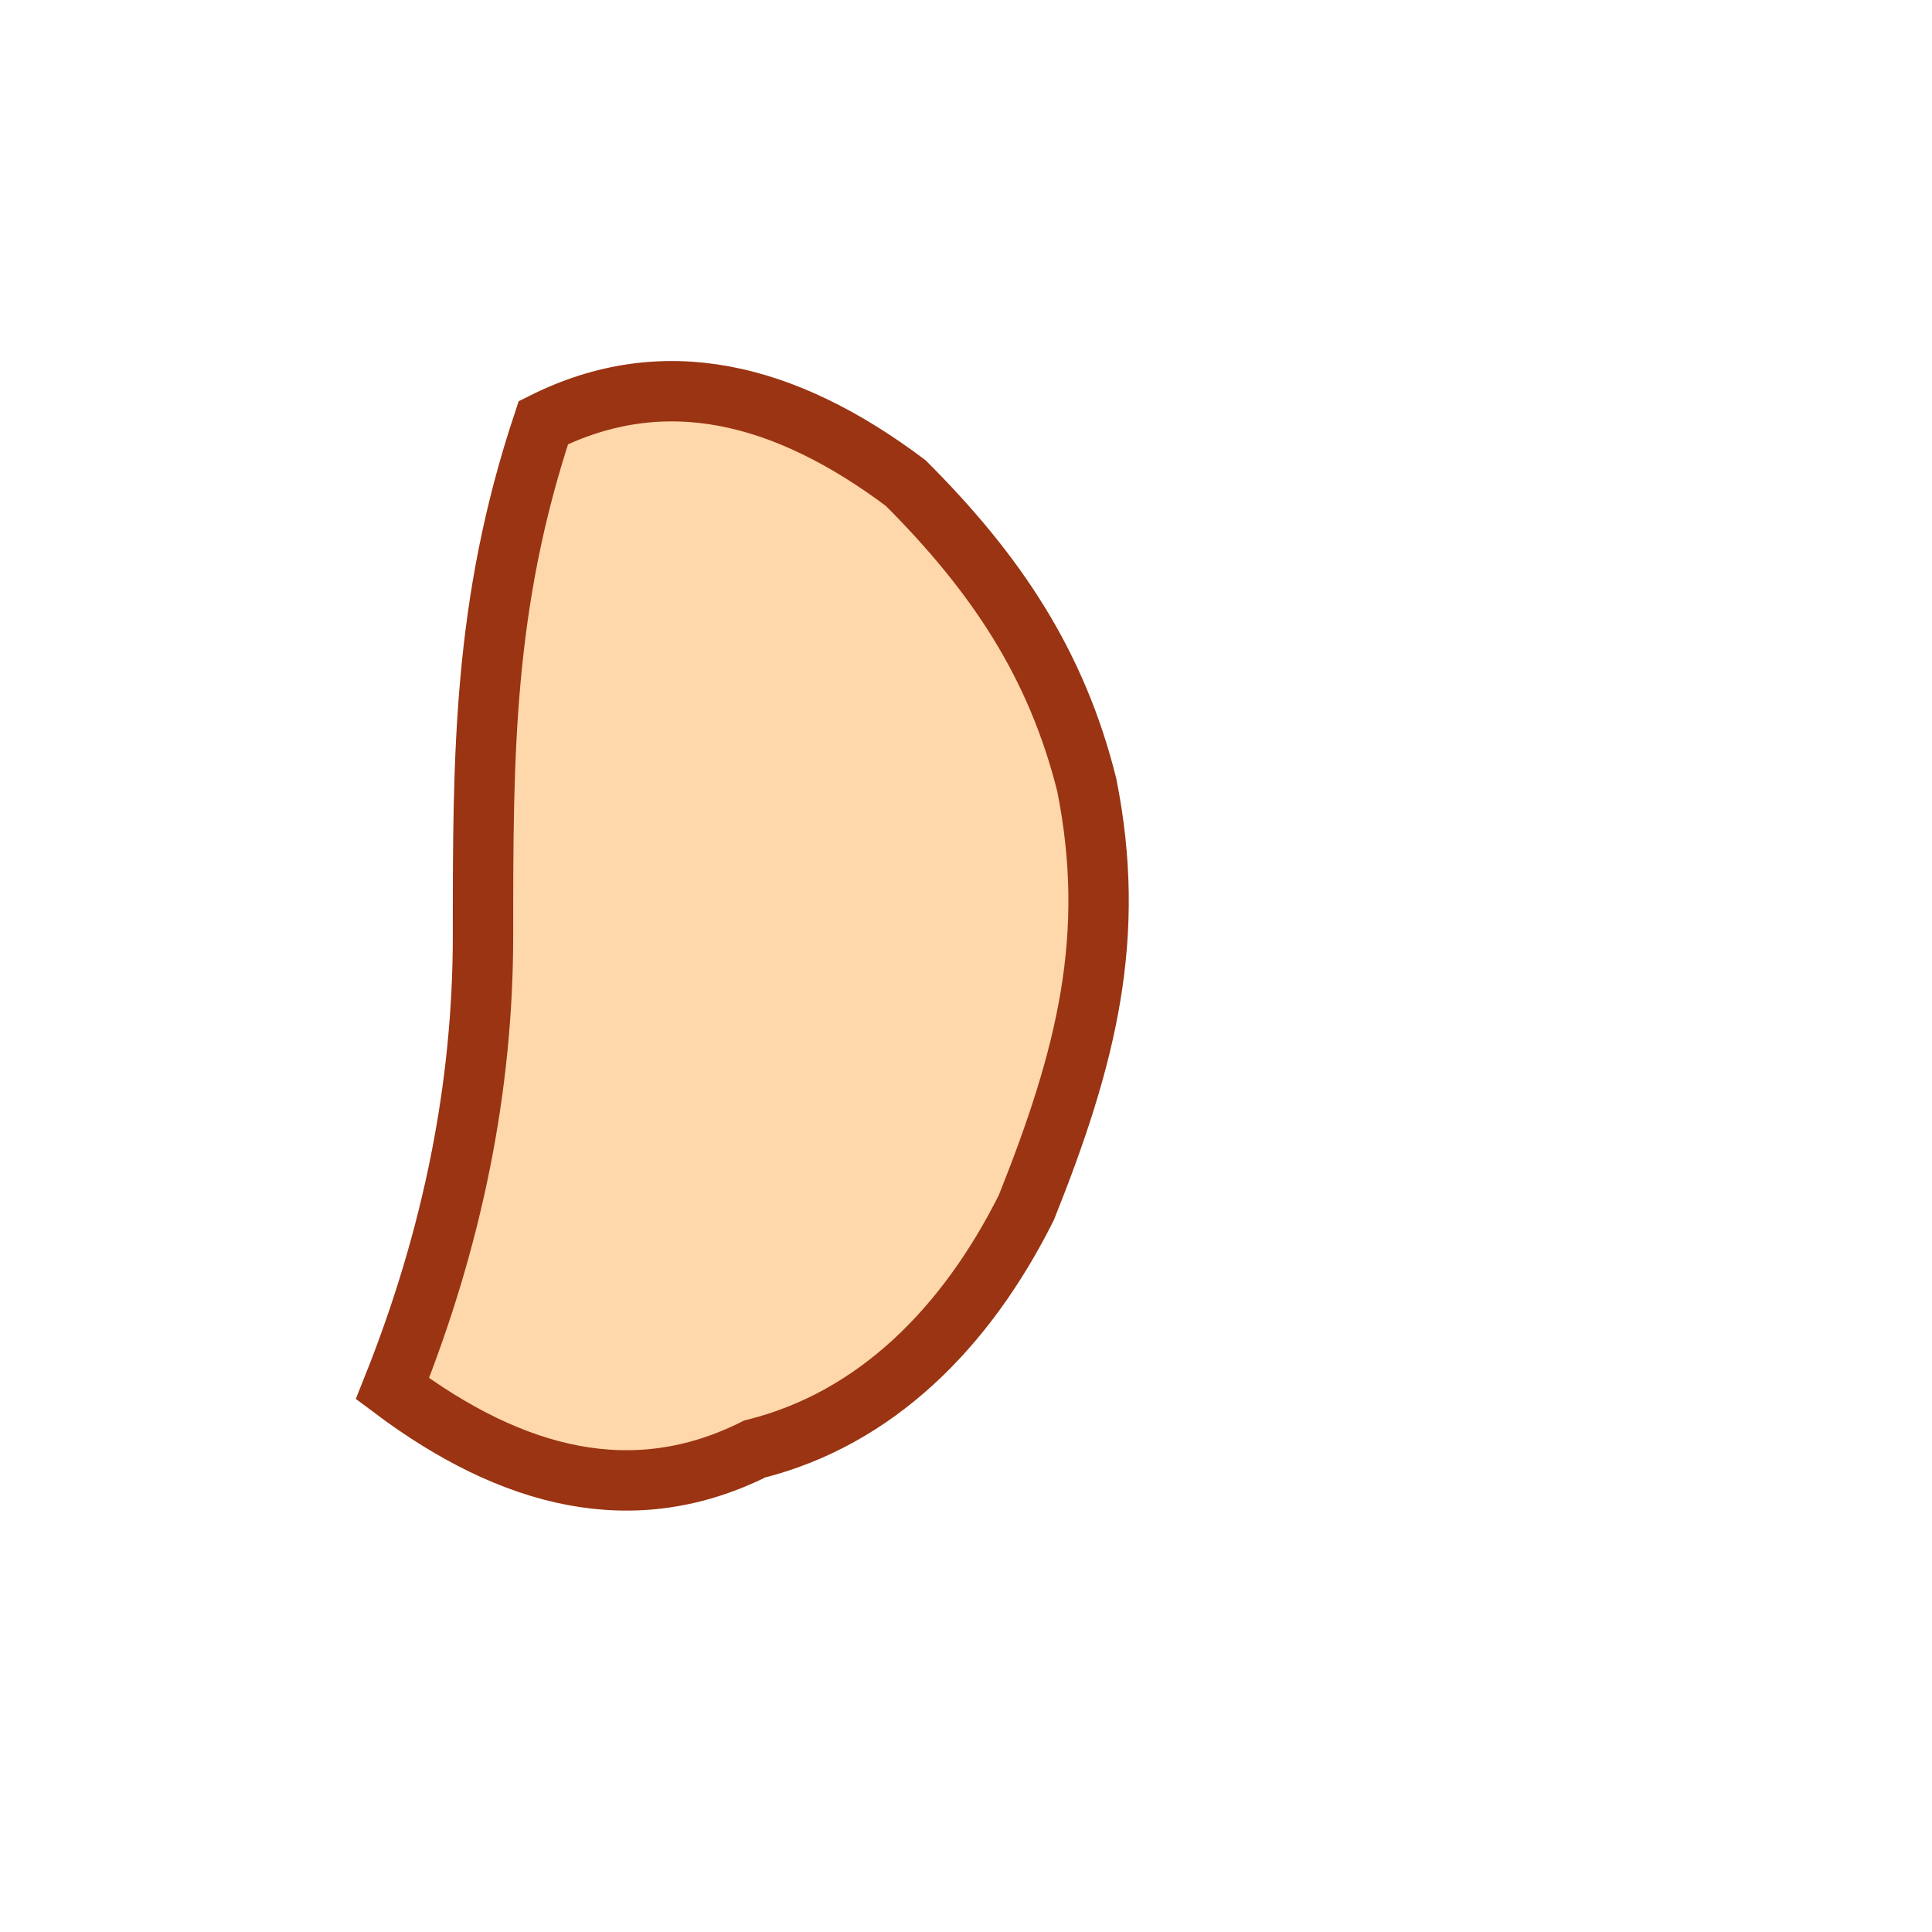
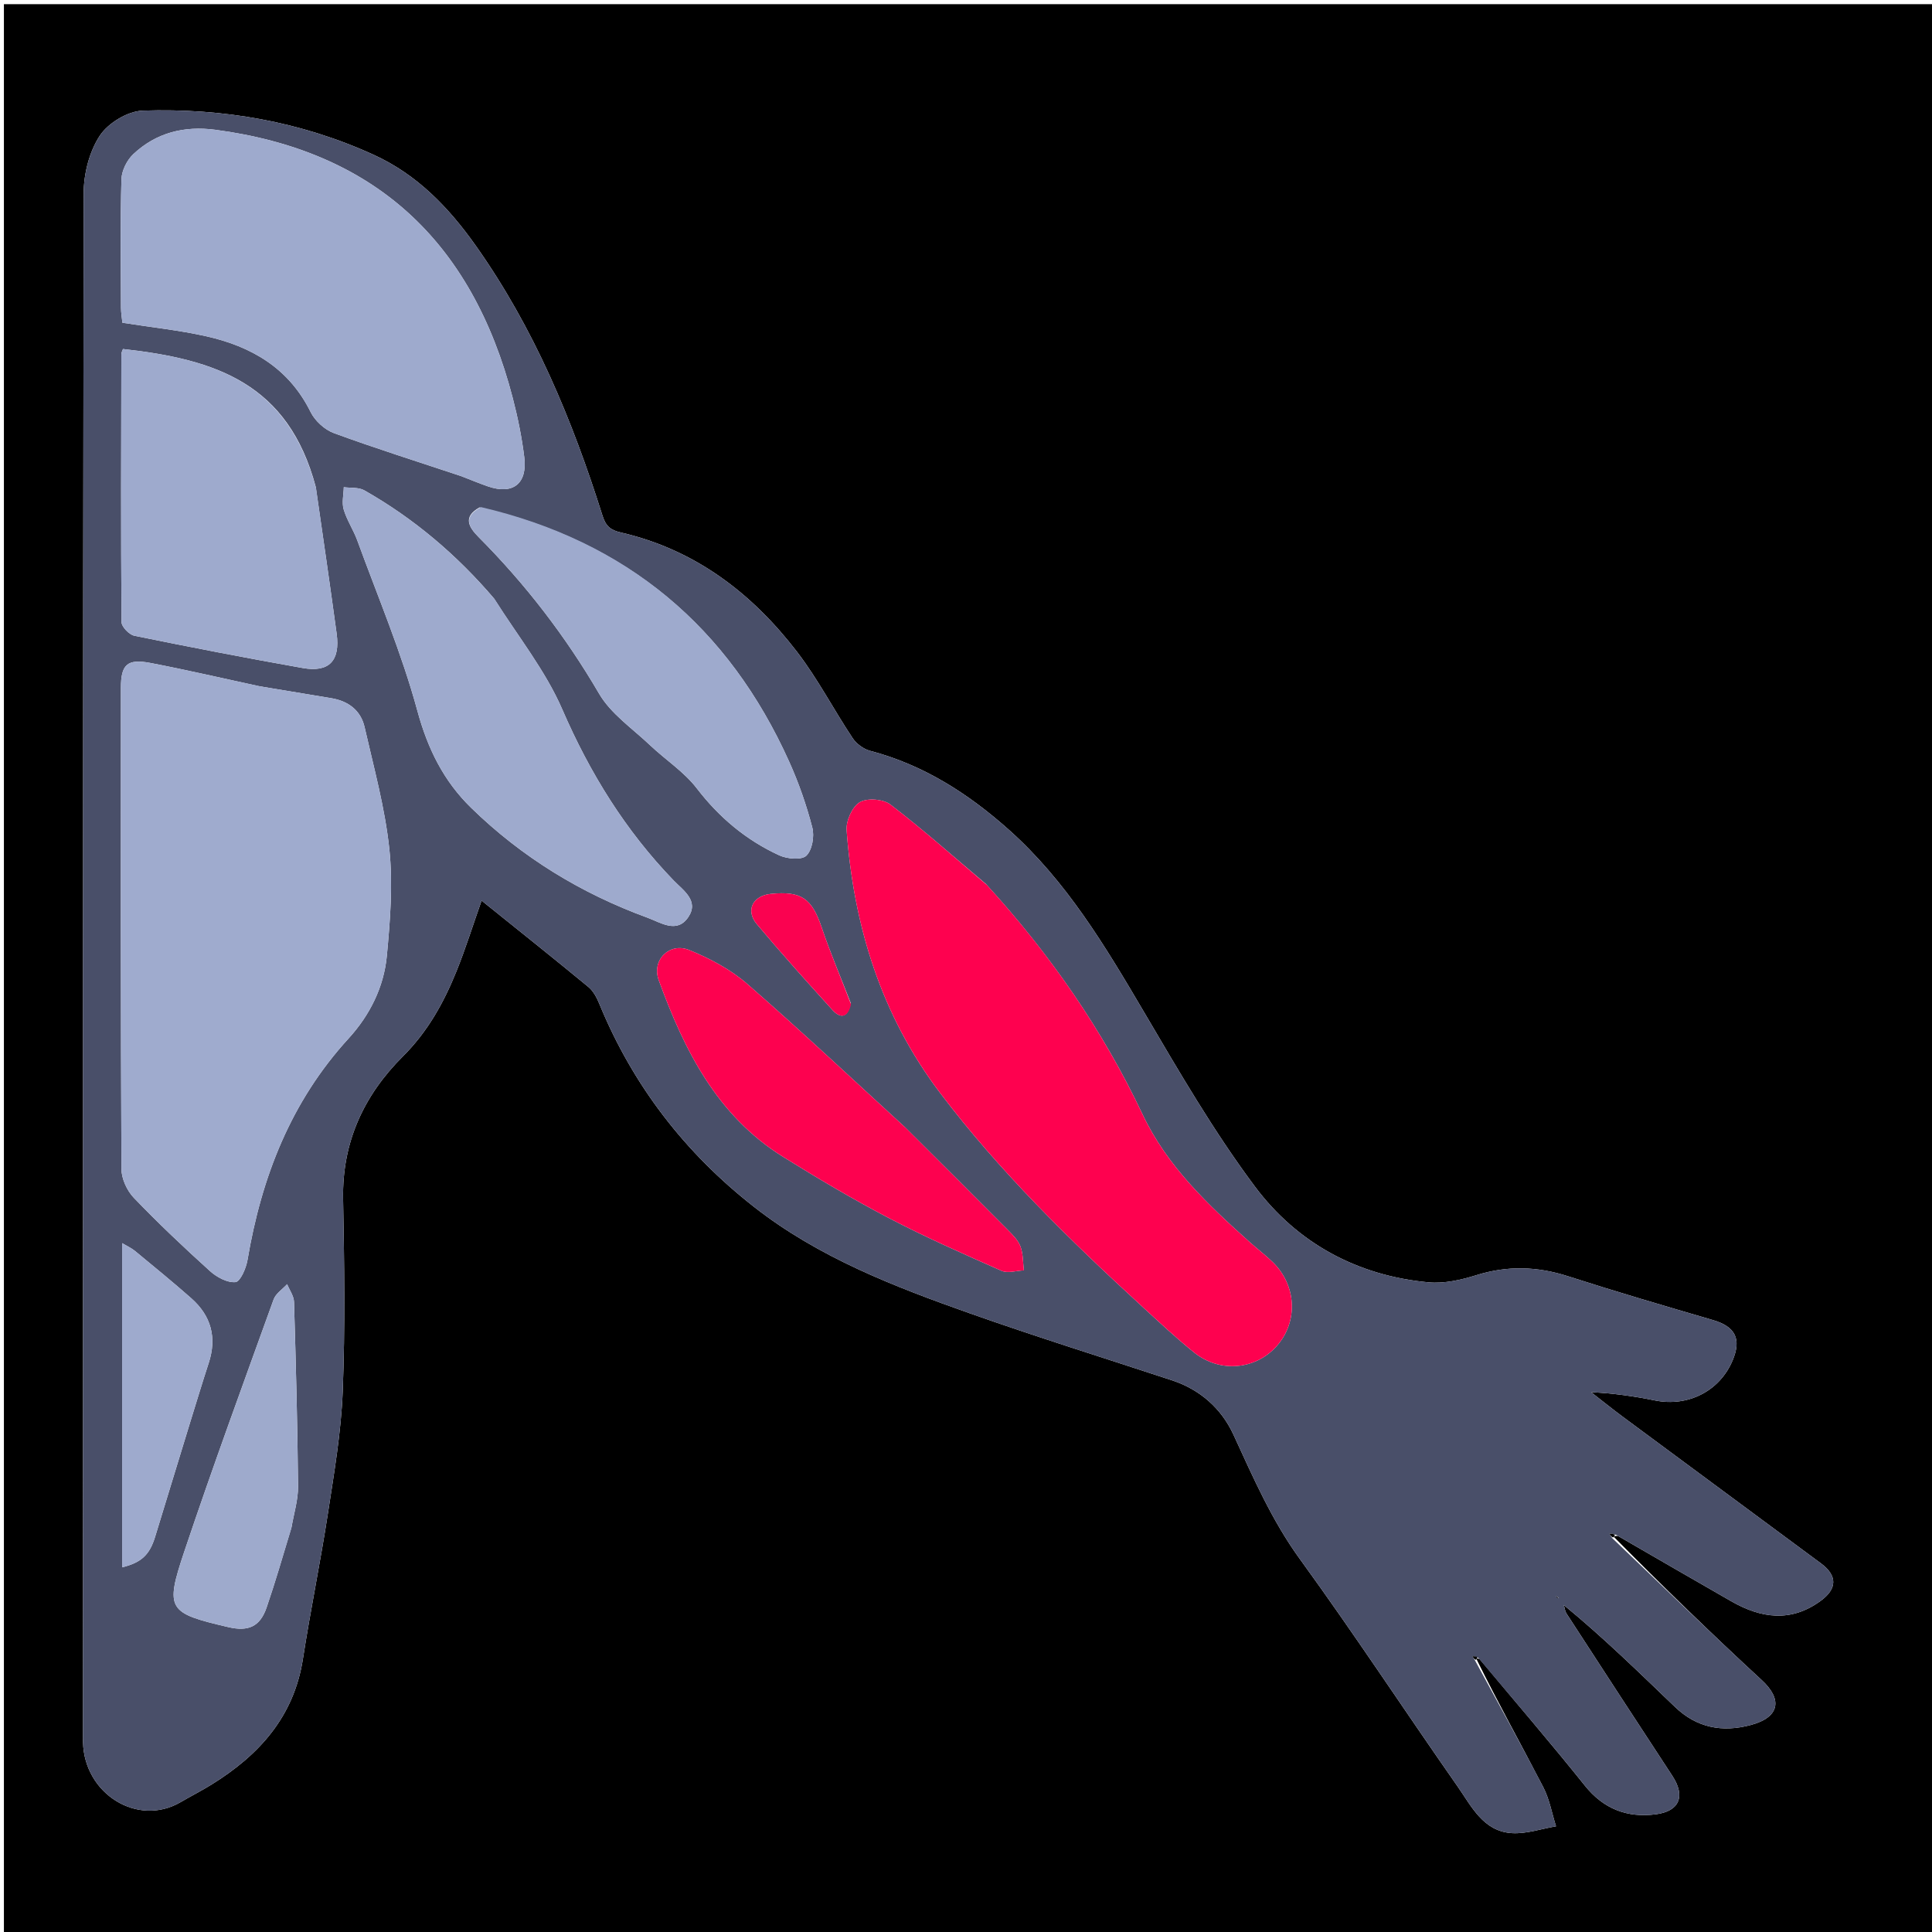
- <svg xmlns="http://www.w3.org/2000/svg" viewBox="0 0 64 64" fill="none">
-   <path fill="#fed7aa" d="M18 14c4-2 8-1 12 2 3 3 5 6 6 10 1 5 0 9-2 14-2 4-5 7-9 8-4 2-8 1-12-2 2-5 3-10 3-15 0-6 0-11 2-17Z" />
-   <path stroke="#9a3412" stroke-width="2" d="M18 14c4-2 8-1 12 2 3 3 5 6 6 10 1 5 0 9-2 14-2 4-5 7-9 8-4 2-8 1-12-2 2-5 3-10 3-15 0-6 0-11 2-17Z" />
+ <svg xmlns="http://www.w3.org/2000/svg" version="1.1" id="Layer_1" x="0px" y="0px" width="100%" viewBox="0 0 512 512" enable-background="new 0 0 512 512" xml:space="preserve">
+   <path fill="#000000" opacity="1" stroke="none" d=" M299,513   C199.358,513 100.215,513 1.036,513   C1.036,342.399 1.036,171.798 1.036,1.099   C171.559,1.099 342.118,1.099 512.839,1.099   C512.839,171.667 512.839,342.333 512.839,513   C441.798,513 370.649,513 299,513  M392.154,439.722   C401.46,450.867 410.935,461.876 420.006,473.21   C424.984,479.43 431.251,481.768 438.765,480.814   C445.171,480.001 446.685,475.953 443.18,470.612   C433.791,456.306 424.462,441.961 415.143,427.61   C414.727,426.969 414.652,426.107 414.418,425.348   C424.867,433.921 434.324,443.183 443.877,452.344   C449.617,457.848 456.362,459.198 464.04,457.126   C471.726,455.051 472.376,450.308 466.883,445.247   C453.494,432.911 440.453,420.199 427.671,407.275   C427.804,407.154 427.937,407.033 428.771,407.032   C438.777,412.808 448.764,418.617 458.794,424.351   C466.695,428.867 474.607,430.019 482.508,424.235   C486.87,421.041 486.981,417.582 482.585,414.323   C465.112,401.369 447.604,388.46 430.128,375.511   C427.262,373.387 424.488,371.141 421.671,368.951   C427.677,369.23 433.18,370.041 438.625,371.139   C447.356,372.899 455.754,368.64 459.161,360.522   C461.567,354.79 459.846,351.556 453.934,349.828   C441.107,346.082 428.279,342.322 415.562,338.224   C407.387,335.589 399.46,335.36 391.223,337.941   C387.189,339.204 382.72,340.215 378.588,339.832   C359.67,338.082 343.766,329.424 332.59,314.478   C321.68,299.89 312.461,283.977 303.195,268.236   C292.917,250.777 282.591,233.448 267.266,219.812   C256.547,210.275 244.686,202.677 230.587,198.974   C228.844,198.517 226.954,197.114 225.95,195.605   C220.929,188.058 216.726,179.91 211.225,172.749   C199.241,157.152 184.166,145.654 164.578,141.128   C161.85,140.497 160.574,139.538 159.663,136.648   C151.68,111.32 141.561,86.979 126.09,65.118   C118.904,54.965 110.552,46.29 99.101,41.055   C79.643,32.162 59.034,28.618 37.827,29.317   C33.851,29.448 28.647,32.609 26.441,35.969   C23.657,40.209 22.181,46.084 22.173,51.257   C21.955,187.412 22,323.567 22,459.723   C22,460.389 21.987,461.056 22.003,461.723   C22.328,475.417 36.489,484.223 47.848,477.595   C50.56,476.012 53.37,474.592 56.038,472.941   C68.647,465.135 77.898,454.959 80.282,439.601   C82.278,426.74 84.915,413.978 86.891,401.114   C88.543,390.36 90.404,379.55 90.823,368.713   C91.479,351.74 91.242,334.718 90.924,317.726   C90.642,302.668 96.46,290.22 106.775,279.945   C113.337,273.409 117.584,265.747 120.951,257.431   C123.384,251.422 125.32,245.211 127.626,238.671   C137.477,246.601 146.771,253.995 155.929,261.554   C157.251,262.645 158.173,264.426 158.847,266.066   C167.721,287.678 181.556,305.553 199.877,319.882   C216.907,333.202 236.849,340.918 256.958,348.026   C274.701,354.299 292.679,359.905 310.56,365.786   C318.065,368.255 323.688,373.281 326.868,380.179   C332.109,391.551 337.025,402.9 344.503,413.195   C358.855,432.949 372.262,453.387 386.261,473.401   C389.964,478.695 393.077,485.348 400.698,485.801   C404.537,486.03 408.472,484.645 412.363,483.99   C411.267,480.527 410.635,476.823 408.99,473.644   C403.152,462.357 396.967,451.249 391.281,439.677   C391.403,439.544 391.524,439.412 392.154,439.722  z" />
+   <path fill="#494F69" opacity="1" stroke="none" d=" M390.914,440.073   C396.967,451.249 403.152,462.357 408.99,473.644   C410.635,476.823 411.267,480.527 412.363,483.99   C408.472,484.645 404.537,486.03 400.698,485.801   C393.077,485.348 389.964,478.695 386.261,473.401   C372.262,453.387 358.855,432.949 344.503,413.195   C337.025,402.9 332.109,391.551 326.868,380.179   C323.688,373.281 318.065,368.255 310.56,365.786   C292.679,359.905 274.701,354.299 256.958,348.026   C236.849,340.918 216.907,333.202 199.877,319.882   C181.556,305.553 167.721,287.678 158.847,266.066   C158.173,264.426 157.251,262.645 155.929,261.554   C146.771,253.995 137.477,246.601 127.626,238.671   C125.32,245.211 123.384,251.422 120.951,257.431   C117.584,265.747 113.337,273.409 106.775,279.945   C96.46,290.22 90.642,302.668 90.924,317.726   C91.242,334.718 91.479,351.74 90.823,368.713   C90.404,379.55 88.543,390.36 86.891,401.114   C84.915,413.978 82.278,426.74 80.282,439.601   C77.898,454.959 68.647,465.135 56.038,472.941   C53.37,474.592 50.56,476.012 47.848,477.595   C36.489,484.223 22.328,475.417 22.003,461.723   C21.987,461.056 22,460.389 22,459.723   C22,323.567 21.955,187.412 22.173,51.257   C22.181,46.084 23.657,40.209 26.441,35.969   C28.647,32.609 33.851,29.448 37.827,29.317   C59.034,28.618 79.643,32.162 99.101,41.055   C110.552,46.29 118.904,54.965 126.09,65.118   C141.561,86.979 151.68,111.32 159.663,136.648   C160.574,139.538 161.85,140.497 164.578,141.128   C184.166,145.654 199.241,157.152 211.225,172.749   C216.726,179.91 220.929,188.058 225.95,195.605   C226.954,197.114 228.844,198.517 230.587,198.974   C244.686,202.677 256.547,210.275 267.266,219.812   C282.591,233.448 292.917,250.777 303.195,268.236   C312.461,283.977 321.68,299.89 332.59,314.478   C343.766,329.424 359.67,338.082 378.588,339.832   C382.72,340.215 387.189,339.204 391.223,337.941   C399.46,335.36 407.387,335.589 415.562,338.224   C428.279,342.322 441.107,346.082 453.934,349.828   C459.846,351.556 461.567,354.79 459.161,360.522   C455.754,368.64 447.356,372.899 438.625,371.139   C433.18,370.041 427.677,369.23 421.671,368.951   C424.488,371.141 427.262,373.387 430.128,375.511   C447.604,388.46 465.112,401.369 482.585,414.323   C486.981,417.582 486.87,421.041 482.508,424.235   C474.607,430.019 466.695,428.867 458.794,424.351   C448.764,418.617 438.777,412.808 428.296,406.755   C427.379,406.465 426.936,406.451 426.494,406.437   C426.753,406.837 427.012,407.237 427.272,407.638   C440.453,420.199 453.494,432.911 466.883,445.247   C472.376,450.308 471.726,455.051 464.04,457.126   C456.362,459.198 449.617,457.848 443.877,452.344   C434.324,443.183 424.867,433.921 414.418,425.348   C414.652,426.107 414.727,426.969 415.143,427.61   C424.462,441.961 433.791,456.306 443.18,470.612   C446.685,475.953 445.171,480.001 438.765,480.814   C431.251,481.768 424.984,479.43 420.006,473.21   C410.935,461.876 401.46,450.867 391.729,439.326   C390.935,438.927 390.565,438.924 390.195,438.922   C390.435,439.305 390.674,439.689 390.914,440.073  M68.682,181.853   C59.081,179.78 49.511,177.539 39.866,175.693   C33.698,174.512 32.044,176.117 32.043,182.294   C32.036,224.787 31.981,267.282 32.182,309.775   C32.194,312.37 33.65,315.539 35.475,317.442   C41.928,324.172 48.723,330.59 55.643,336.844   C57.436,338.465 60.247,339.988 62.413,339.773   C63.684,339.647 65.22,336.107 65.589,333.925   C69.301,311.954 77.073,291.938 92.363,275.22   C97.982,269.075 101.738,261.602 102.517,253.317   C103.402,243.913 104.158,234.301 103.174,224.968   C102.028,214.107 99.066,203.422 96.628,192.721   C95.606,188.234 92.304,185.77 87.761,185.021   C81.682,184.017 75.605,183 68.682,181.853  M261.262,234.245   C252.881,227.176 244.672,219.884 235.984,213.215   C234.091,211.761 229.838,211.427 227.854,212.591   C225.862,213.76 224.18,217.53 224.362,220.013   C226.228,245.434 233.545,269.053 249.113,289.61   C264.871,310.418 283.449,328.596 302.627,346.186   C307.169,350.353 311.672,354.588 316.476,358.438   C323.381,363.972 332.941,362.997 338.512,356.53   C344.078,350.069 343.562,340.523 337.234,334.423   C335.318,332.576 333.182,330.959 331.196,329.182   C320.103,319.263 309.279,309.027 302.797,295.334   C292.225,273.001 278.363,252.964 261.262,234.245  M122.284,126.202   C124.612,127.101 126.917,128.069 129.273,128.887   C135.906,131.187 139.803,128.226 138.938,121.166   C138.292,115.899 137.223,110.647 135.889,105.505   C124.987,63.47 98.785,39.907 57.051,34.39   C48.819,33.302 41.4,35.151 35.338,40.839   C33.646,42.427 32.25,45.221 32.185,47.503   C31.868,58.817 32.027,70.144 32.06,81.466   C32.064,82.889 32.318,84.31 32.436,85.527   C40.186,86.747 47.493,87.511 54.614,89.106   C66.613,91.793 76.543,97.527 82.306,109.175   C83.468,111.524 86.026,113.875 88.474,114.775   C99.394,118.788 110.506,122.274 122.284,126.202  M83.678,129.035   C76.408,101.695 57.322,95.223 32.59,92.491   C32.442,92.945 32.159,93.41 32.158,93.876   C32.108,117.532 32.028,141.189 32.204,164.843   C32.213,166.106 34.231,168.196 35.605,168.477   C50.445,171.513 65.319,174.396 80.235,177.033   C87.231,178.27 90.191,175.105 89.216,167.939   C87.488,155.237 85.644,142.549 83.678,129.035  M130.919,158.598   C121.094,147.091 109.721,137.414 96.552,129.948   C95.059,129.101 92.938,129.363 91.108,129.11   C91.063,131.087 90.546,133.202 91.08,135.007   C91.921,137.852 93.662,140.418 94.686,143.224   C100.157,158.216 106.432,173 110.605,188.351   C113.348,198.441 117.549,206.957 124.866,214.087   C138.304,227.185 153.99,236.766 171.575,243.194   C175.097,244.481 179.409,247.539 182.429,243.01   C185.308,238.693 181.03,235.932 178.531,233.344   C165.752,220.115 156.347,204.926 149.013,188.001   C144.574,177.759 137.341,168.727 130.919,158.598  M127.095,134.462   C122.586,136.966 124.178,139.657 126.866,142.36   C139.263,154.823 149.86,168.58 158.76,183.821   C161.894,189.187 167.616,193.076 172.285,197.502   C176.364,201.37 181.293,204.534 184.658,208.92   C190.606,216.674 197.768,222.655 206.514,226.675   C208.603,227.635 212.428,227.978 213.689,226.767   C215.242,225.275 215.867,221.621 215.272,219.322   C213.735,213.388 211.69,207.513 209.172,201.918   C193.086,166.182 166.125,143.406 127.095,134.462  M239.805,298.697   C225.917,286.005 212.219,273.095 198.03,260.75   C193.621,256.914 188.13,253.996 182.679,251.779   C177.392,249.628 172.637,254.446 174.567,259.742   C181.327,278.288 189.997,295.662 207.54,306.581   C216.713,312.29 226.03,317.82 235.601,322.821   C245.322,327.9 255.386,332.341 265.426,336.775   C267.062,337.497 269.352,336.737 271.339,336.662   C271.076,334.547 271.161,332.302 270.441,330.355   C269.836,328.719 268.426,327.298 267.146,326.007   C258.241,317.029 249.277,308.111 239.805,298.697  M77.262,404.72   C77.868,401.115 79.02,397.504 78.987,393.904   C78.841,377.612 78.409,361.322 77.92,345.036   C77.872,343.448 76.727,341.892 76.09,340.322   C74.869,341.663 73.08,342.8 72.511,344.377   C64.493,366.594 56.358,388.777 48.846,411.168   C43.671,426.595 44.512,427.467 60.47,431.195   C65.85,432.451 68.916,431.063 70.653,426.001   C72.974,419.24 74.959,412.363 77.262,404.72  M50.391,376.942   C52.025,371.698 53.6,366.435 55.309,361.215   C57.523,354.45 55.951,348.695 50.681,344.049   C45.81,339.754 40.774,335.645 35.765,331.509   C34.842,330.747 33.703,330.245 32.369,329.447   C32.369,358.491 32.369,386.882 32.369,415.353   C37.441,414.111 39.634,412.062 41.095,407.31   C44.128,397.446 47.132,387.573 50.391,376.942  M225.446,265.78   C222.872,259.148 220.062,252.596 217.785,245.864   C215.161,238.107 212.433,236.078 204.266,236.892   C199.485,237.369 197.501,241.258 200.567,244.912   C207.063,252.655 213.822,260.182 220.613,267.669   C222.597,269.856 224.663,269.965 225.446,265.78  M413.149,423.458   C412.866,423.291 412.583,423.123 412.3,422.956   C412.44,423.196 412.58,423.435 413.149,423.458  z" />
+   <path fill="#9FABCE" opacity="1" stroke="none" d=" M69.105,181.921   C75.605,183 81.682,184.017 87.761,185.021   C92.304,185.77 95.606,188.234 96.628,192.721   C99.066,203.422 102.028,214.107 103.174,224.968   C104.158,234.301 103.402,243.913 102.517,253.317   C101.738,261.602 97.982,269.075 92.363,275.22   C77.073,291.938 69.301,311.954 65.589,333.925   C65.22,336.107 63.684,339.647 62.413,339.773   C60.247,339.988 57.436,338.465 55.643,336.844   C48.723,330.59 41.928,324.172 35.475,317.442   C33.65,315.539 32.194,312.37 32.182,309.775   C31.981,267.282 32.036,224.787 32.043,182.294   C32.044,176.117 33.698,174.512 39.866,175.693   C49.511,177.539 59.081,179.78 69.105,181.921  z" />
+   <path fill="#FE014F" opacity="1" stroke="none" d=" M261.504,234.503   C278.363,252.964 292.225,273.001 302.797,295.334   C309.279,309.027 320.103,319.263 331.196,329.182   C333.182,330.959 335.318,332.576 337.234,334.423   C343.562,340.523 344.078,350.069 338.512,356.53   C332.941,362.997 323.381,363.972 316.476,358.438   C311.672,354.588 307.169,350.353 302.627,346.186   C283.449,328.596 264.871,310.418 249.113,289.61   C233.545,269.053 226.228,245.434 224.362,220.013   C224.18,217.53 225.862,213.76 227.854,212.591   C229.838,211.427 234.091,211.761 235.984,213.215   C244.672,219.884 252.881,227.176 261.504,234.503  z" />
+   <path fill="#9EAACD" opacity="1" stroke="none" d=" M121.917,126.076   C110.506,122.274 99.394,118.788 88.474,114.775   C86.026,113.875 83.468,111.524 82.306,109.175   C76.543,97.527 66.613,91.793 54.614,89.106   C47.493,87.511 40.186,86.747 32.436,85.527   C32.318,84.31 32.064,82.889 32.06,81.466   C32.027,70.144 31.868,58.817 32.185,47.503   C32.25,45.221 33.646,42.427 35.338,40.839   C41.4,35.151 48.819,33.302 57.051,34.39   C98.785,39.907 124.987,63.47 135.889,105.505   C137.223,110.647 138.292,115.899 138.938,121.166   C139.803,128.226 135.906,131.187 129.273,128.887   C126.917,128.069 124.612,127.101 121.917,126.076  z" />
+   <path fill="#9EAACD" opacity="1" stroke="none" d=" M83.764,129.445   C85.644,142.549 87.488,155.237 89.216,167.939   C90.191,175.105 87.231,178.27 80.235,177.033   C65.319,174.396 50.445,171.513 35.605,168.477   C34.231,168.196 32.213,166.106 32.204,164.843   C32.028,141.189 32.108,117.532 32.158,93.876   C32.159,93.41 32.442,92.945 32.59,92.491   C57.322,95.223 76.408,101.695 83.764,129.445  z" />
+   <path fill="#9EAACD" opacity="1" stroke="none" d=" M131.141,158.875   C137.341,168.727 144.574,177.759 149.013,188.001   C156.347,204.926 165.752,220.115 178.531,233.344   C181.03,235.932 185.308,238.693 182.429,243.01   C179.409,247.539 175.097,244.481 171.575,243.194   C153.99,236.766 138.304,227.185 124.866,214.087   C117.549,206.957 113.348,198.441 110.605,188.351   C106.432,173 100.157,158.216 94.686,143.224   C93.662,140.418 91.921,137.852 91.08,135.007   C90.546,133.202 91.063,131.087 91.108,129.11   C92.938,129.363 95.059,129.101 96.552,129.948   C109.721,137.414 121.094,147.091 131.141,158.875  z" />
+   <path fill="#9EAACD" opacity="1" stroke="none" d=" M127.468,134.388   C166.125,143.406 193.086,166.182 209.172,201.918   C211.69,207.513 213.735,213.388 215.272,219.322   C215.867,221.621 215.242,225.275 213.689,226.767   C212.428,227.978 208.603,227.635 206.514,226.675   C197.768,222.655 190.606,216.674 184.658,208.92   C181.293,204.534 176.364,201.37 172.285,197.502   C167.616,193.076 161.894,189.187 158.76,183.821   C149.86,168.58 139.263,154.823 126.866,142.36   C124.178,139.657 122.586,136.966 127.468,134.388  z" />
+   <path fill="#FD014F" opacity="1" stroke="none" d=" M240.068,298.935   C249.277,308.111 258.241,317.029 267.146,326.007   C268.426,327.298 269.836,328.719 270.441,330.355   C271.161,332.302 271.076,334.547 271.339,336.662   C269.352,336.737 267.062,337.497 265.426,336.775   C255.386,332.341 245.322,327.9 235.601,322.821   C226.03,317.82 216.713,312.29 207.54,306.581   C189.997,295.662 181.327,278.288 174.567,259.742   C172.637,254.446 177.392,249.628 182.679,251.779   C188.13,253.996 193.621,256.914 198.03,260.75   C212.219,273.095 225.917,286.005 240.068,298.935  z" />
+   <path fill="#9EAACC" opacity="1" stroke="none" d=" M77.175,405.128   C74.959,412.363 72.974,419.24 70.653,426.001   C68.916,431.063 65.85,432.451 60.47,431.195   C44.512,427.467 43.671,426.595 48.846,411.168   C56.358,388.777 64.493,366.594 72.511,344.377   C73.08,342.8 74.869,341.663 76.09,340.322   C76.727,341.892 77.872,343.448 77.92,345.036   C78.409,361.322 78.841,377.612 78.987,393.904   C79.02,397.504 77.868,401.115 77.175,405.128  z" />
+   <path fill="#9EAACD" opacity="1" stroke="none" d=" M50.269,377.323   C47.132,387.573 44.128,397.446 41.095,407.31   C39.634,412.062 37.441,414.111 32.369,415.353   C32.369,386.882 32.369,358.491 32.369,329.447   C33.703,330.245 34.842,330.747 35.765,331.509   C40.774,335.645 45.81,339.754 50.681,344.049   C55.951,348.695 57.523,354.45 55.309,361.215   C53.6,366.435 52.025,371.698 50.269,377.323  z" />
+   <path fill="#FA0250" opacity="1" stroke="none" d=" M225.528,266.141   C224.663,269.965 222.597,269.856 220.613,267.669   C213.822,260.182 207.063,252.655 200.567,244.912   C197.501,241.258 199.485,237.369 204.266,236.892   C212.433,236.078 215.161,238.107 217.785,245.864   C220.062,252.596 222.872,259.148 225.528,266.141  z" />
+   <path fill="#000000" opacity="1" stroke="none" d=" M427.472,407.457   C427.012,407.237 426.753,406.837 426.494,406.437   C426.936,406.451 427.379,406.465 427.945,406.695   C427.937,407.033 427.804,407.154 427.472,407.457  z" />
+   <path fill="#000000" opacity="1" stroke="none" d=" M412.934,423.566   C412.58,423.435 412.44,423.196 412.3,422.956   C412.583,423.123 412.866,423.291 412.934,423.566  z" />
+   <path fill="#000000" opacity="1" stroke="none" d=" M391.097,439.875   C390.674,439.689 390.435,439.305 390.195,438.922   C390.565,438.924 390.935,438.927 391.475,439.105   C391.524,439.412 391.403,439.544 391.097,439.875  z" />
</svg>
